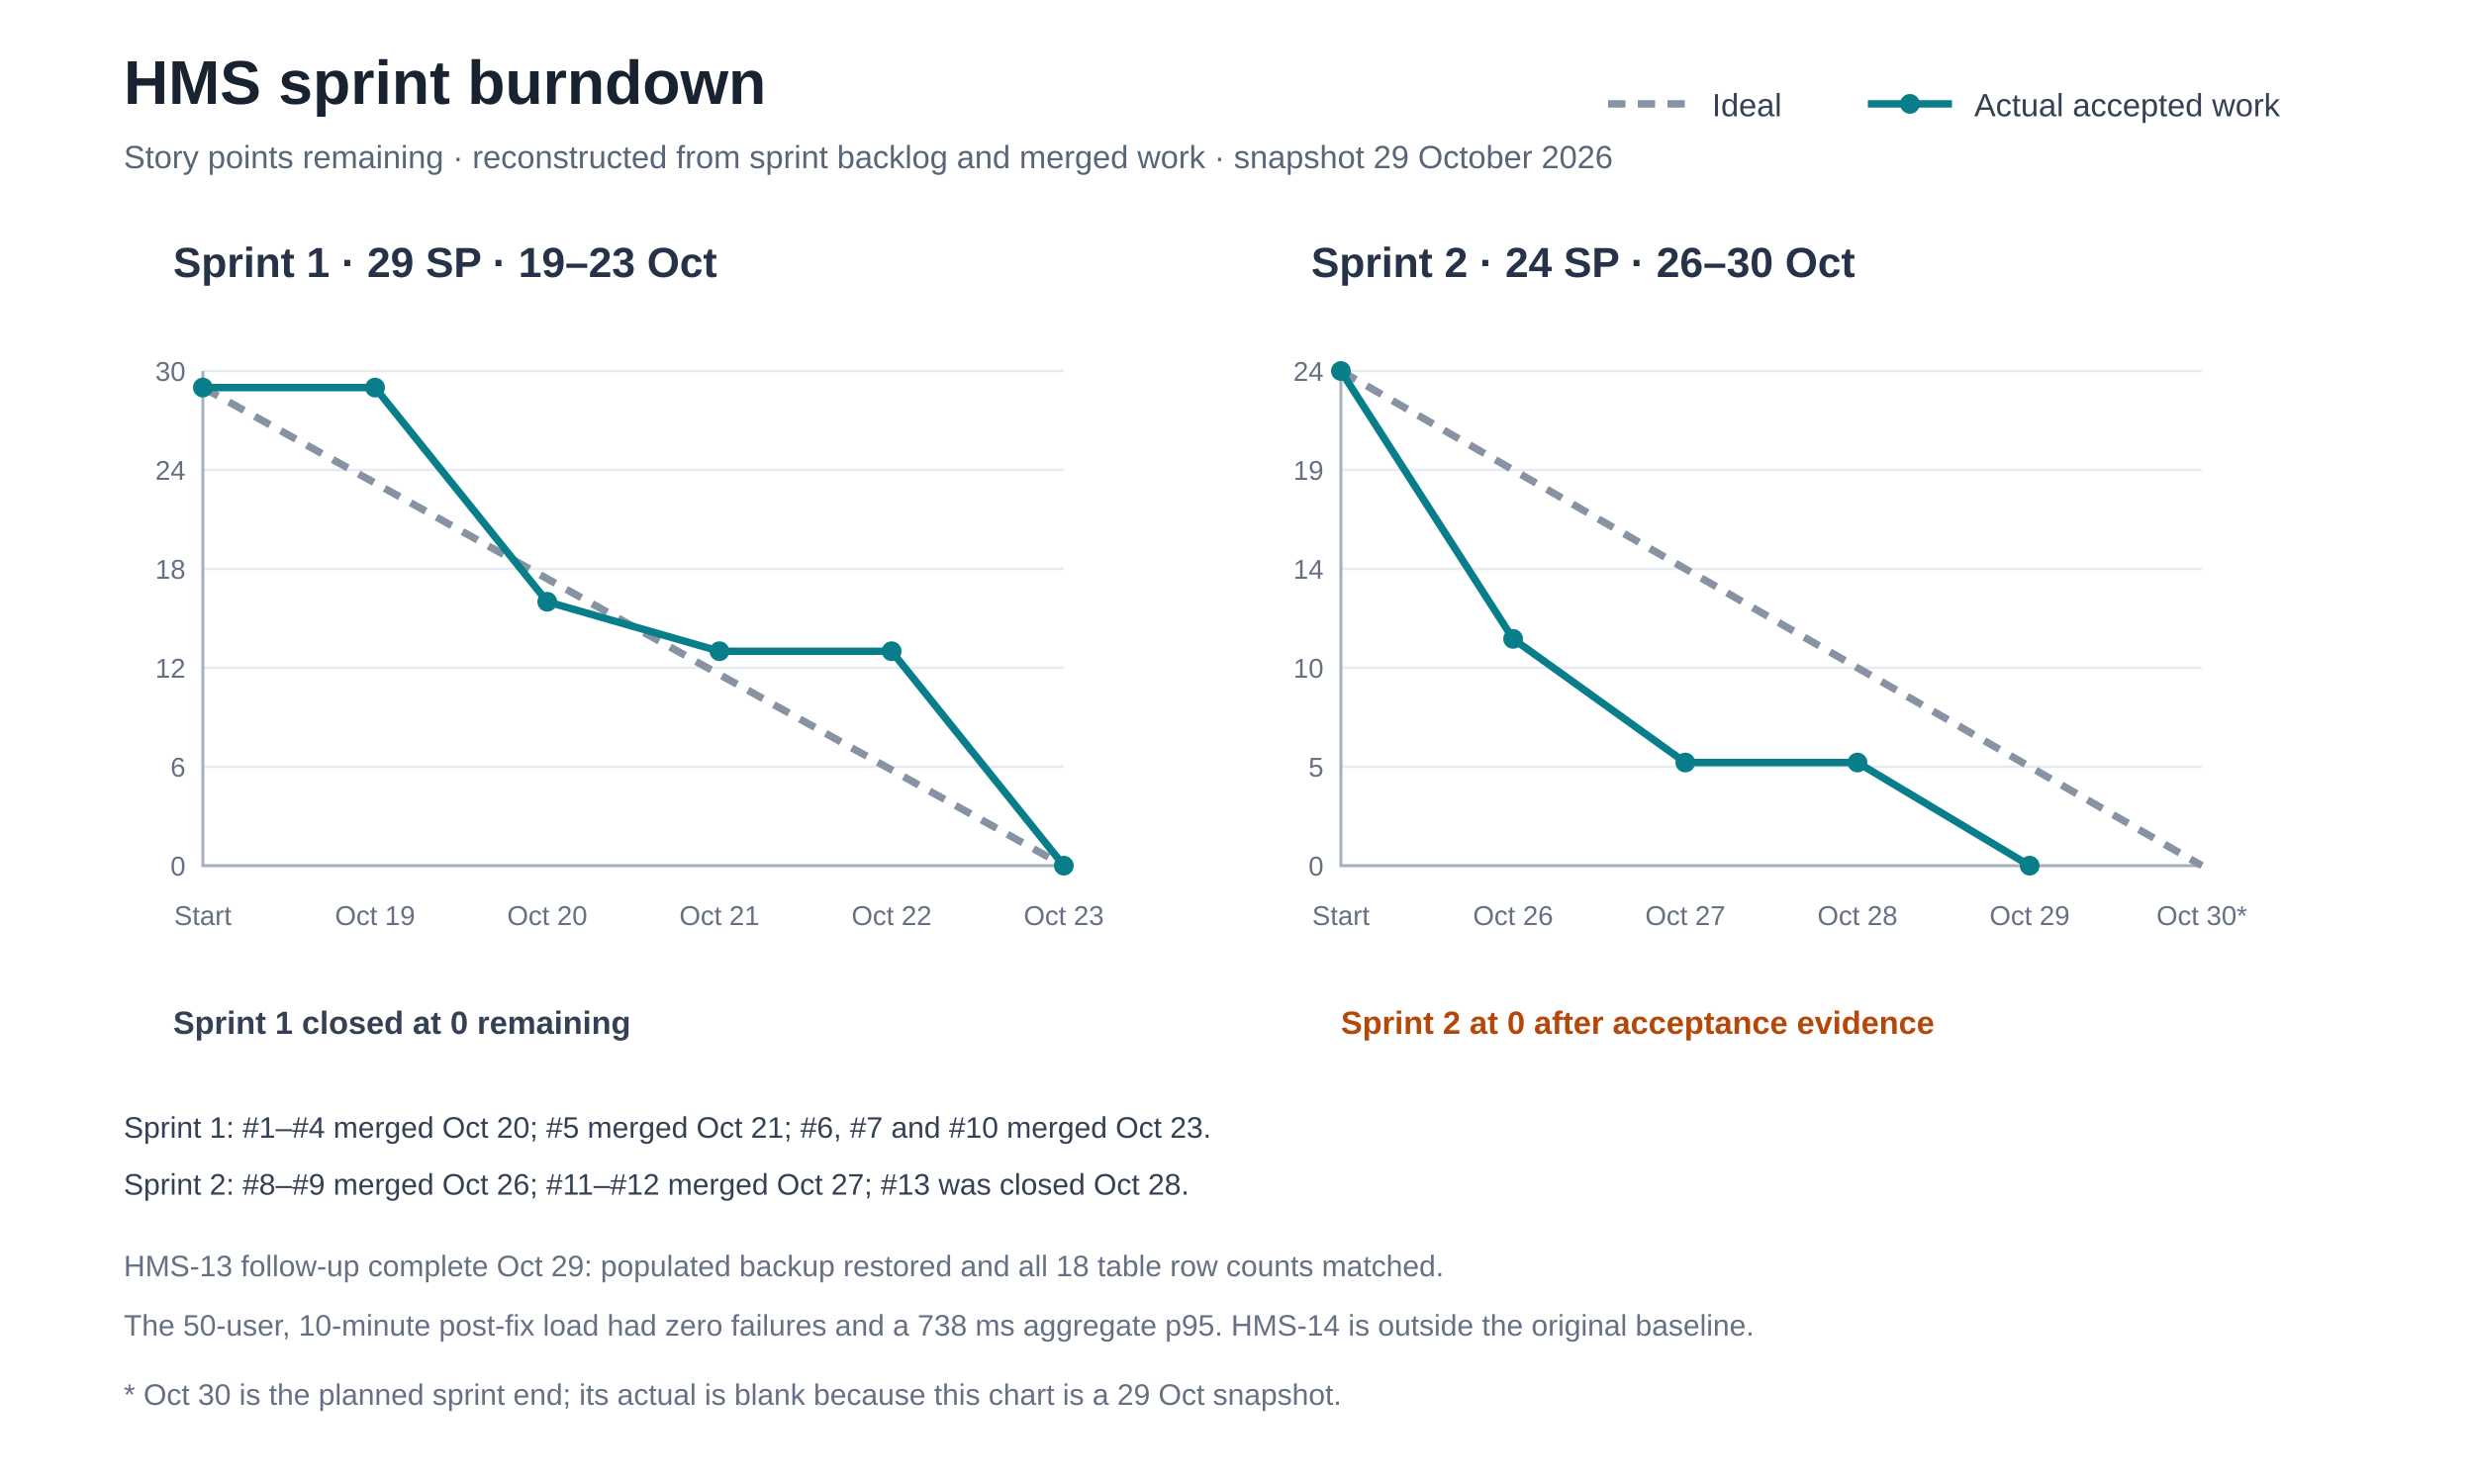
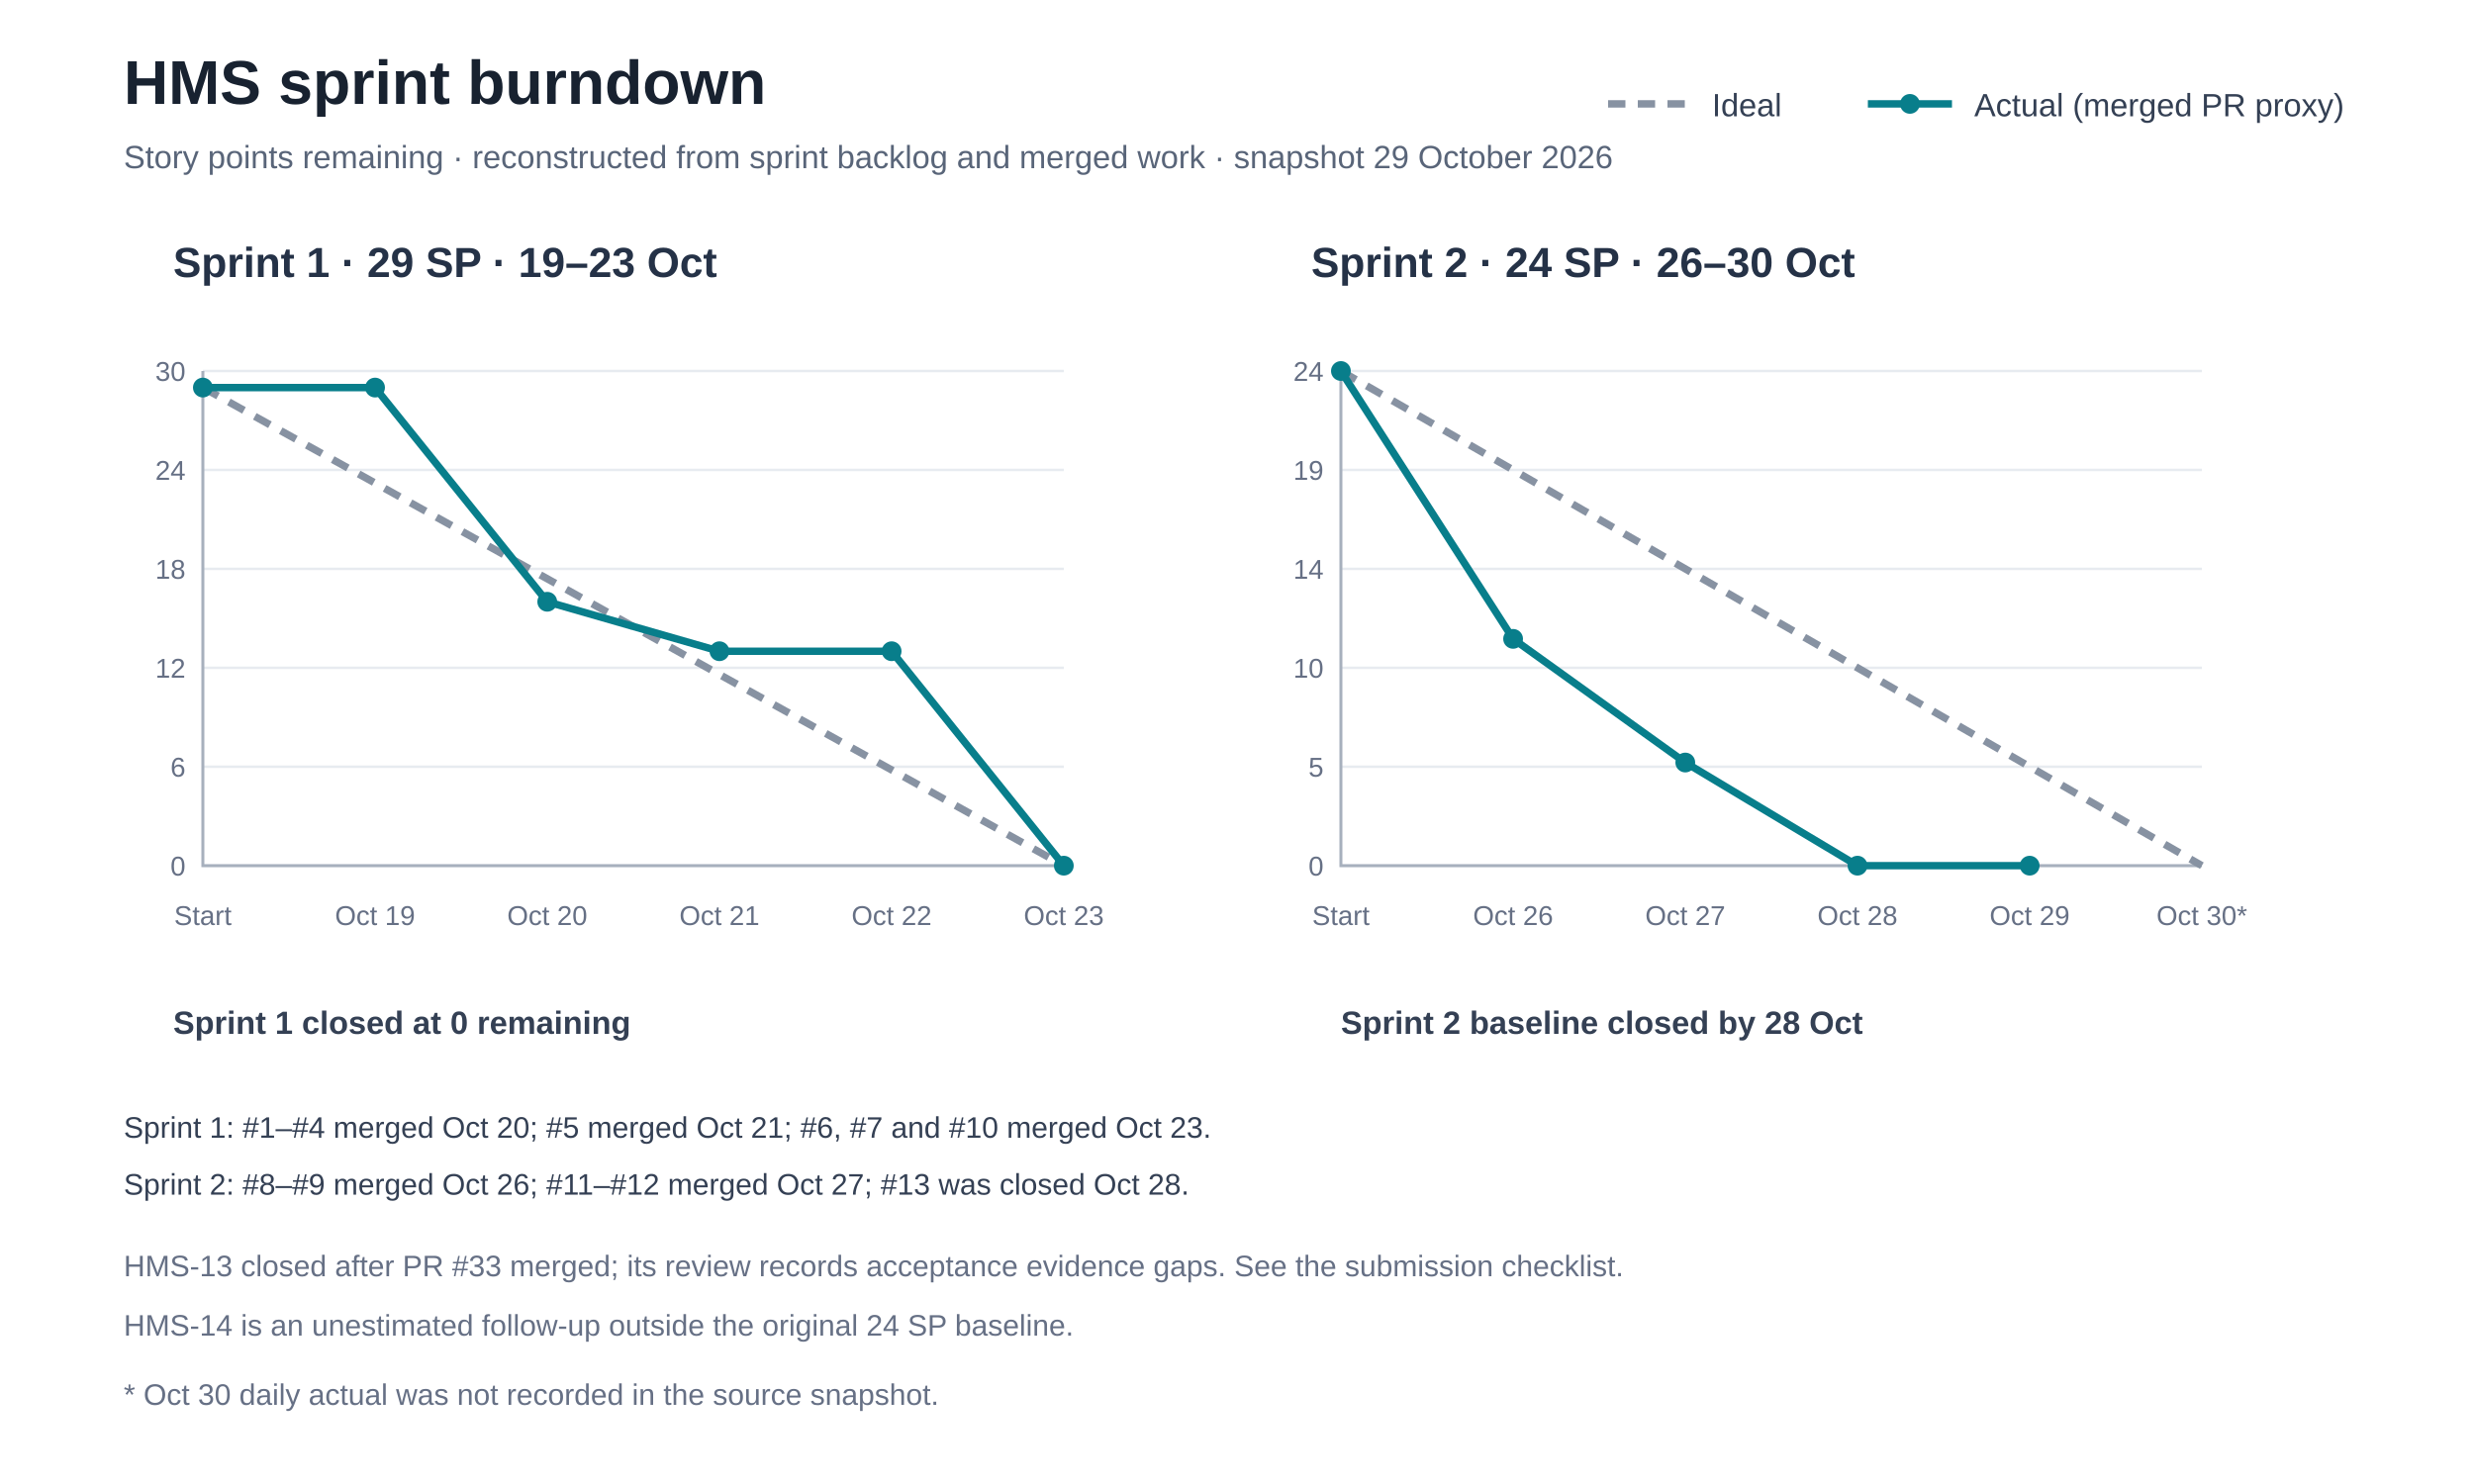
<svg xmlns="http://www.w3.org/2000/svg" width="1000" height="600" viewBox="0 0 1000 600" role="img" aria-labelledby="title desc">
  <rect width="1000" height="600" fill="#fff" />
  <text x="50" y="42" font-family="Arial,sans-serif" font-size="25" font-weight="700" fill="#182230">HMS sprint burndown</text>
  <text x="50" y="68" font-family="Arial,sans-serif" font-size="13" fill="#596579">Story points remaining · reconstructed from sprint backlog and merged work · snapshot 29 October 2026</text>
  <line x1="650" y1="42" x2="684" y2="42" stroke="#8792a2" stroke-width="3" stroke-dasharray="7 5" />
  <text x="692" y="47" font-family="Arial,sans-serif" font-size="13" fill="#344054">Ideal</text>
  <line x1="755" y1="42" x2="789" y2="42" stroke="#087e8b" stroke-width="3" />
  <circle cx="772" cy="42" r="4" fill="#087e8b" />
-   <text x="798" y="47" font-family="Arial,sans-serif" font-size="13" fill="#344054">Actual accepted work</text>
+   <text x="798" y="47" font-family="Arial,sans-serif" font-size="13" fill="#344054">Actual (merged PR proxy)</text>
  <text x="70" y="112" font-family="Arial,sans-serif" font-size="17" font-weight="700" fill="#253247">Sprint 1 · 29 SP · 19–23 Oct</text>
  <text x="530" y="112" font-family="Arial,sans-serif" font-size="17" font-weight="700" fill="#253247">Sprint 2 · 24 SP · 26–30 Oct</text>
  <g stroke="#e7ebf0">
    <path d="M82 150H430 M82 190H430 M82 230H430 M82 270H430 M82 310H430 M82 350H430 M542 150H890 M542 190H890 M542 230H890 M542 270H890 M542 310H890 M542 350H890" />
  </g>
  <g font-family="Arial,sans-serif" font-size="11" fill="#667085" text-anchor="end">
    <text x="75" y="154">30</text>
    <text x="75" y="194">24</text>
    <text x="75" y="234">18</text>
    <text x="75" y="274">12</text>
    <text x="75" y="314">6</text>
    <text x="75" y="354">0</text>
    <text x="535" y="154">24</text>
    <text x="535" y="194">19</text>
    <text x="535" y="234">14</text>
    <text x="535" y="274">10</text>
    <text x="535" y="314">5</text>
    <text x="535" y="354">0</text>
  </g>
  <g stroke="#a7b0bd" stroke-width="1.2" fill="none">
    <path d="M82 150V350H430 M542 150V350H890" />
  </g>
  <polyline points="82,156.7 151.6,195.3 221.2,234 290.8,272.7 360.4,311.3 430,350" fill="none" stroke="#8792a2" stroke-width="3" stroke-dasharray="7 5" />
  <polyline points="82,156.7 151.6,156.7 221.2,243.3 290.8,263.3 360.4,263.3 430,350" fill="none" stroke="#087e8b" stroke-width="3" />
  <g fill="#087e8b">
    <circle cx="82" cy="156.7" r="4" />
    <circle cx="151.6" cy="156.7" r="4" />
    <circle cx="221.2" cy="243.3" r="4" />
    <circle cx="290.8" cy="263.3" r="4" />
    <circle cx="360.4" cy="263.3" r="4" />
    <circle cx="430" cy="350" r="4" />
  </g>
  <polyline points="542,150 611.6,190 681.2,230 750.8,270 820.4,310 890,350" fill="none" stroke="#8792a2" stroke-width="3" stroke-dasharray="7 5" />
-   <polyline points="542,150 611.6,258.3 681.2,308.3 750.8,308.3 820.4,350" fill="none" stroke="#087e8b" stroke-width="3" />
+   <polyline points="542,150 611.6,258.3 681.2,308.3 750.8,350 820.4,350" fill="none" stroke="#087e8b" stroke-width="3" />
  <g fill="#087e8b">
    <circle cx="542" cy="150" r="4" />
    <circle cx="611.6" cy="258.3" r="4" />
    <circle cx="681.2" cy="308.3" r="4" />
-     <circle cx="750.8" cy="308.3" r="4" />
+     <circle cx="750.8" cy="350" r="4" />
    <circle cx="820.4" cy="350" r="4" />
  </g>
  <g font-family="Arial,sans-serif" font-size="11" fill="#667085" text-anchor="middle">
    <text x="82" y="374">Start</text>
    <text x="151.6" y="374">Oct 19</text>
    <text x="221.2" y="374">Oct 20</text>
    <text x="290.8" y="374">Oct 21</text>
    <text x="360.4" y="374">Oct 22</text>
    <text x="430" y="374">Oct 23</text>
    <text x="542" y="374">Start</text>
    <text x="611.6" y="374">Oct 26</text>
    <text x="681.2" y="374">Oct 27</text>
    <text x="750.8" y="374">Oct 28</text>
    <text x="820.4" y="374">Oct 29</text>
    <text x="890" y="374">Oct 30*</text>
  </g>
  <text x="70" y="418" font-family="Arial,sans-serif" font-size="13" font-weight="700" fill="#344054">Sprint 1 closed at 0 remaining</text>
-   <text x="542" y="418" font-family="Arial,sans-serif" font-size="13" font-weight="700" fill="#b54708">Sprint 2 at 0 after acceptance evidence</text>
+   <text x="542" y="418" font-family="Arial,sans-serif" font-size="13" font-weight="700" fill="#344054">Sprint 2 baseline closed by 28 Oct</text>
  <text x="50" y="460" font-family="Arial,sans-serif" font-size="12" fill="#344054">Sprint 1: #1–#4 merged Oct 20; #5 merged Oct 21; #6, #7 and #10 merged Oct 23.</text>
  <text x="50" y="483" font-family="Arial,sans-serif" font-size="12" fill="#344054">Sprint 2: #8–#9 merged Oct 26; #11–#12 merged Oct 27; #13 was closed Oct 28.</text>
-   <text x="50" y="516" font-family="Arial,sans-serif" font-size="12" fill="#667085">HMS-13 follow-up complete Oct 29: populated backup restored and all 18 table row counts matched.</text>
-   <text x="50" y="540" font-family="Arial,sans-serif" font-size="12" fill="#667085">The 50-user, 10-minute post-fix load had zero failures and a 738 ms aggregate p95. HMS-14 is outside the original baseline.</text>
-   <text x="50" y="568" font-family="Arial,sans-serif" font-size="12" fill="#667085">* Oct 30 is the planned sprint end; its actual is blank because this chart is a 29 Oct snapshot.</text>
+   <text x="50" y="516" font-family="Arial,sans-serif" font-size="12" fill="#667085">HMS-13 closed after PR #33 merged; its review records acceptance evidence gaps. See the submission checklist.</text>
+   <text x="50" y="540" font-family="Arial,sans-serif" font-size="12" fill="#667085">HMS-14 is an unestimated follow-up outside the original 24 SP baseline.</text>
+   <text x="50" y="568" font-family="Arial,sans-serif" font-size="12" fill="#667085">* Oct 30 daily actual was not recorded in the source snapshot.</text>
</svg>
